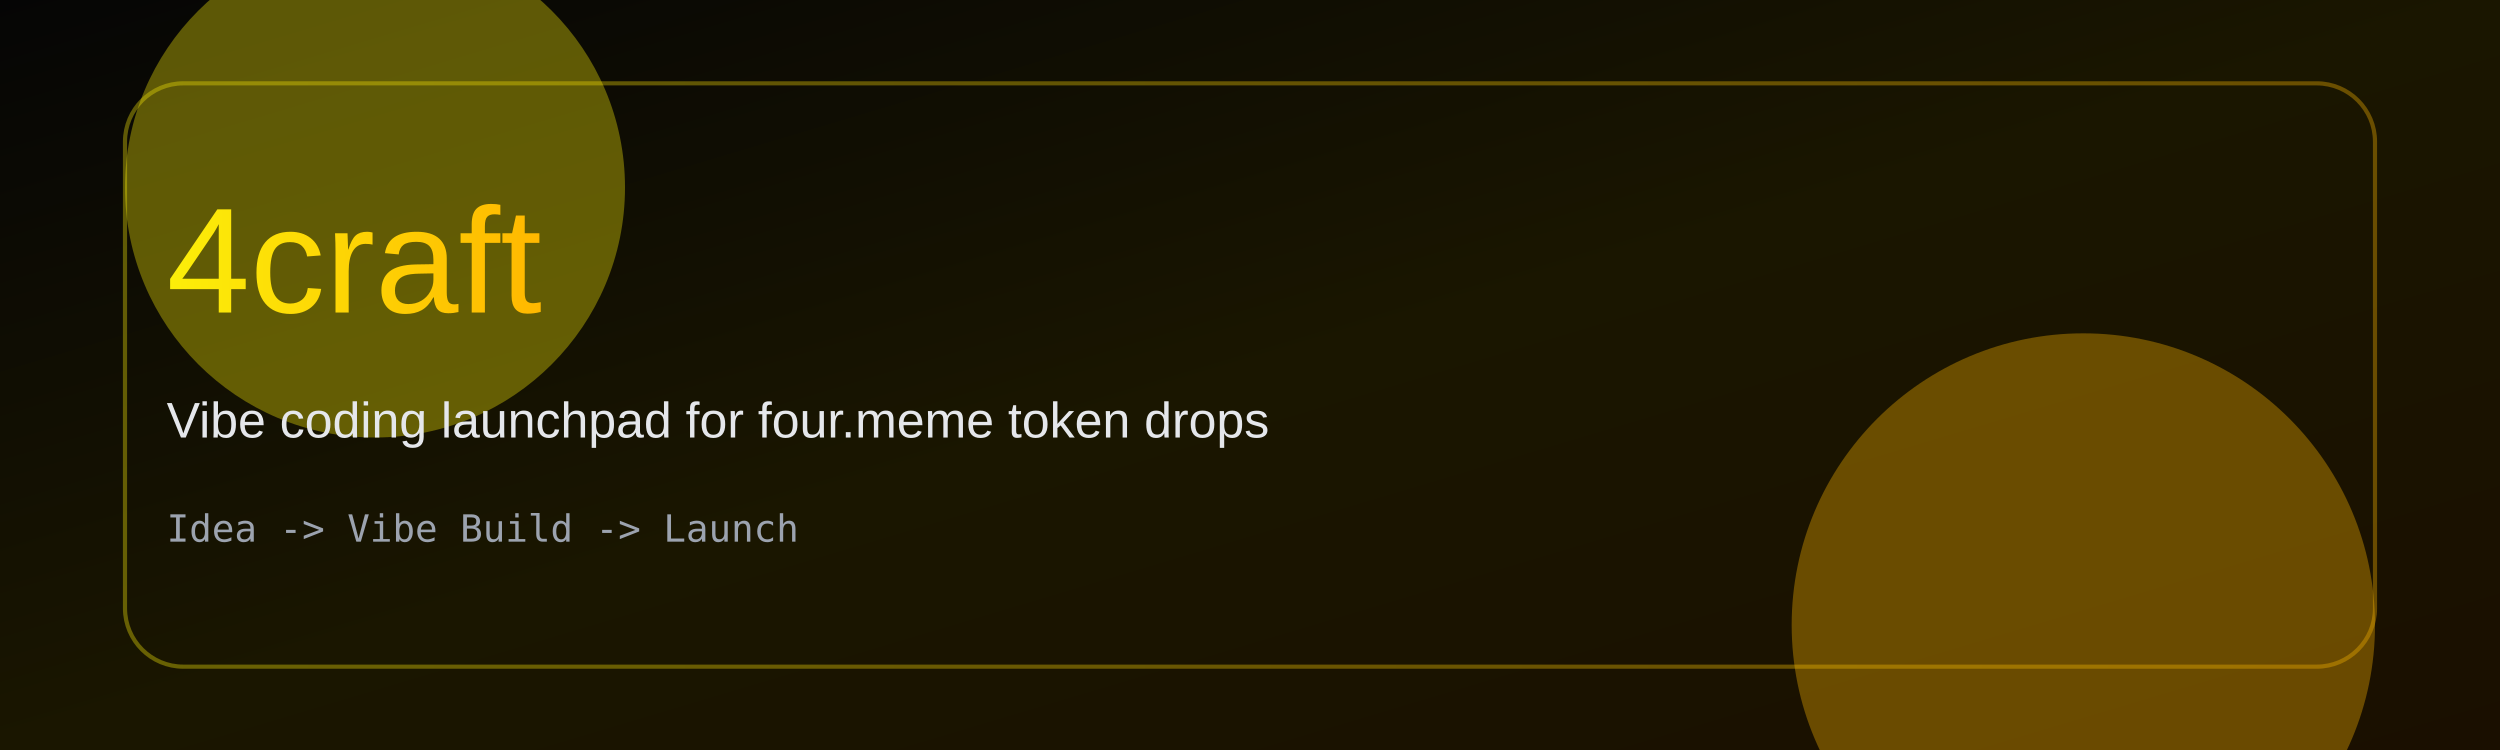
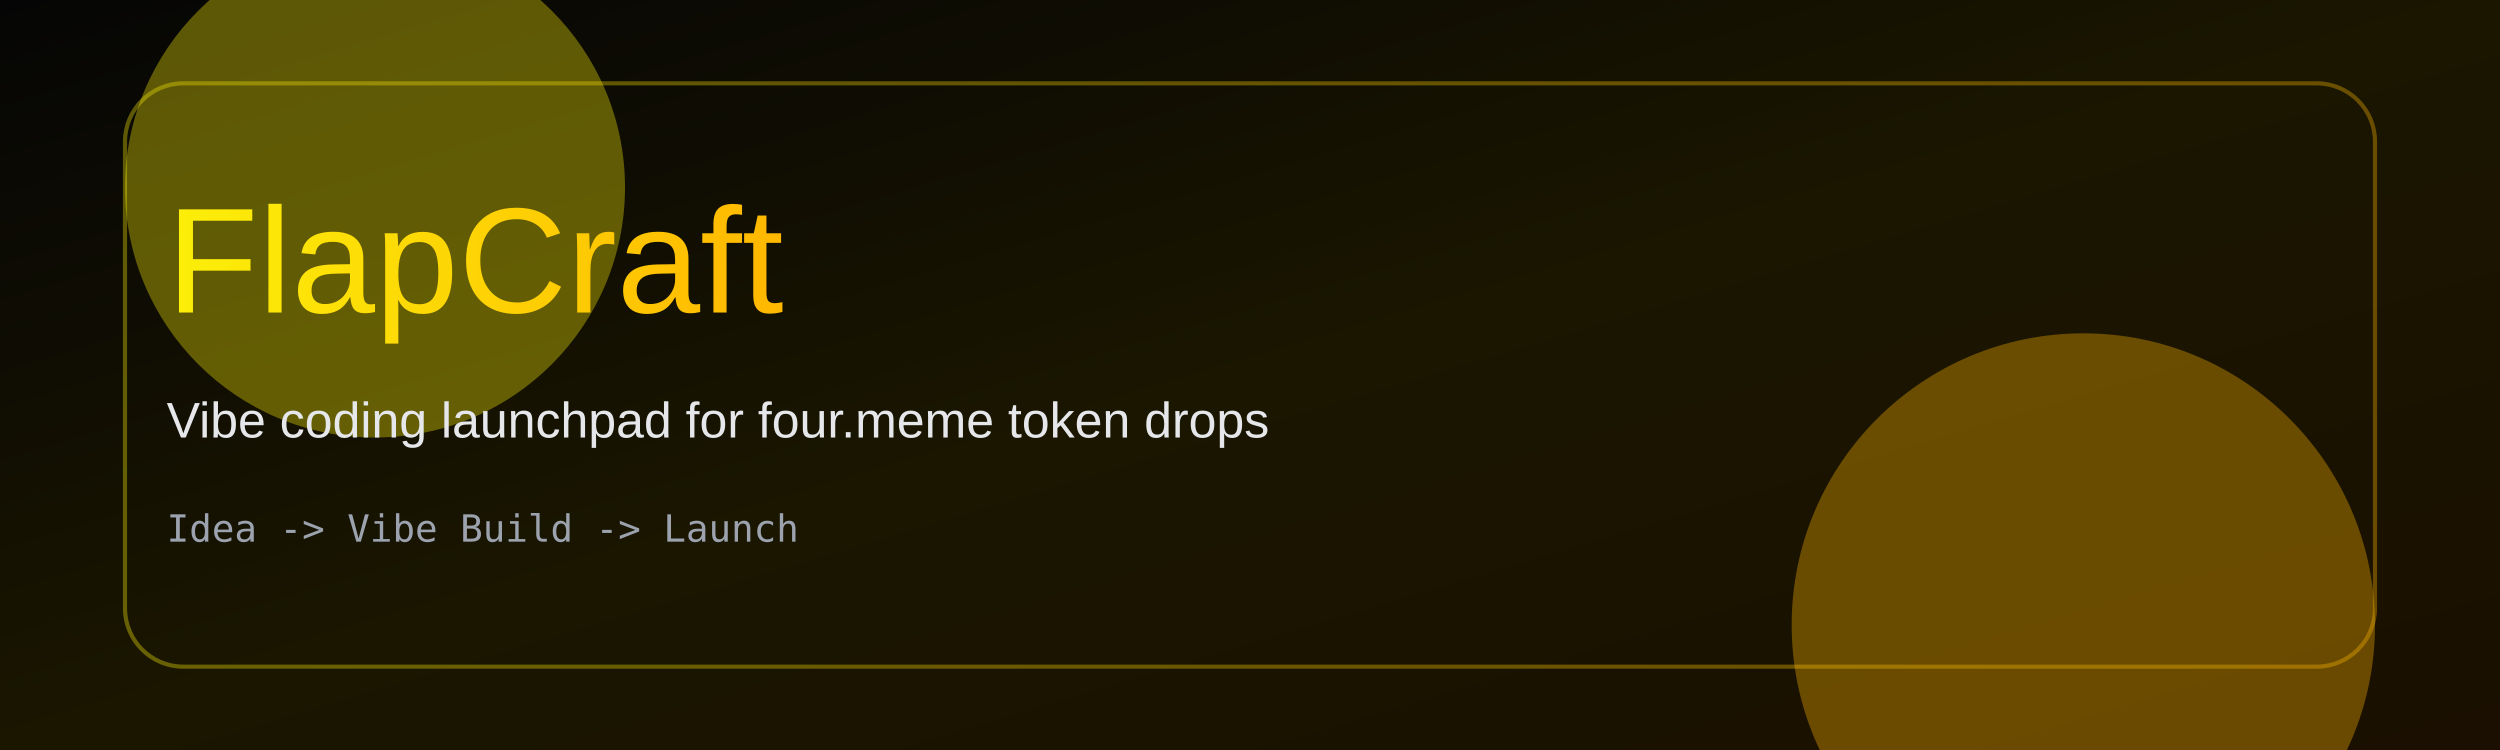
<svg xmlns="http://www.w3.org/2000/svg" width="1200" height="360" viewBox="0 0 1200 360">
  <defs>
    <linearGradient id="bg" x1="0" y1="0" x2="1" y2="1">
      <stop offset="0%" stop-color="#050505" />
      <stop offset="50%" stop-color="#1a1600" />
      <stop offset="100%" stop-color="#1a0f00" />
    </linearGradient>
    <linearGradient id="neon" x1="0" y1="0" x2="1" y2="0">
      <stop offset="0%" stop-color="#FCEE09" />
      <stop offset="100%" stop-color="#FFB800" />
    </linearGradient>
  </defs>
  <rect width="1200" height="360" fill="url(#bg)" />
  <g opacity="0.35">
    <circle cx="180" cy="90" r="120" fill="#FCEE09" />
    <circle cx="1000" cy="300" r="140" fill="#FFB800" />
  </g>
  <g stroke="url(#neon)" stroke-width="2" opacity="0.35">
    <rect x="60" y="40" width="1080" height="280" rx="28" fill="none" />
    <line x1="60" y1="120" x2="1140" y2="120" />
    <line x1="60" y1="200" x2="1140" y2="200" />
  </g>
-   <text x="80" y="150" font-family="Arial Black, Arial, sans-serif" font-size="72" fill="url(#neon)">4craft</text>
+   <text x="80" y="150" font-family="Arial Black, Arial, sans-serif" font-size="72" fill="url(#neon)">FlapCraft</text>
  <text x="80" y="210" font-family="Arial, sans-serif" font-size="24" fill="#E5E7EB">Vibe coding launchpad for four.meme token drops</text>
  <text x="80" y="260" font-family="Consolas, monospace" font-size="18" fill="#9CA3AF">Idea -&gt; Vibe Build -&gt; Launch</text>
</svg>
